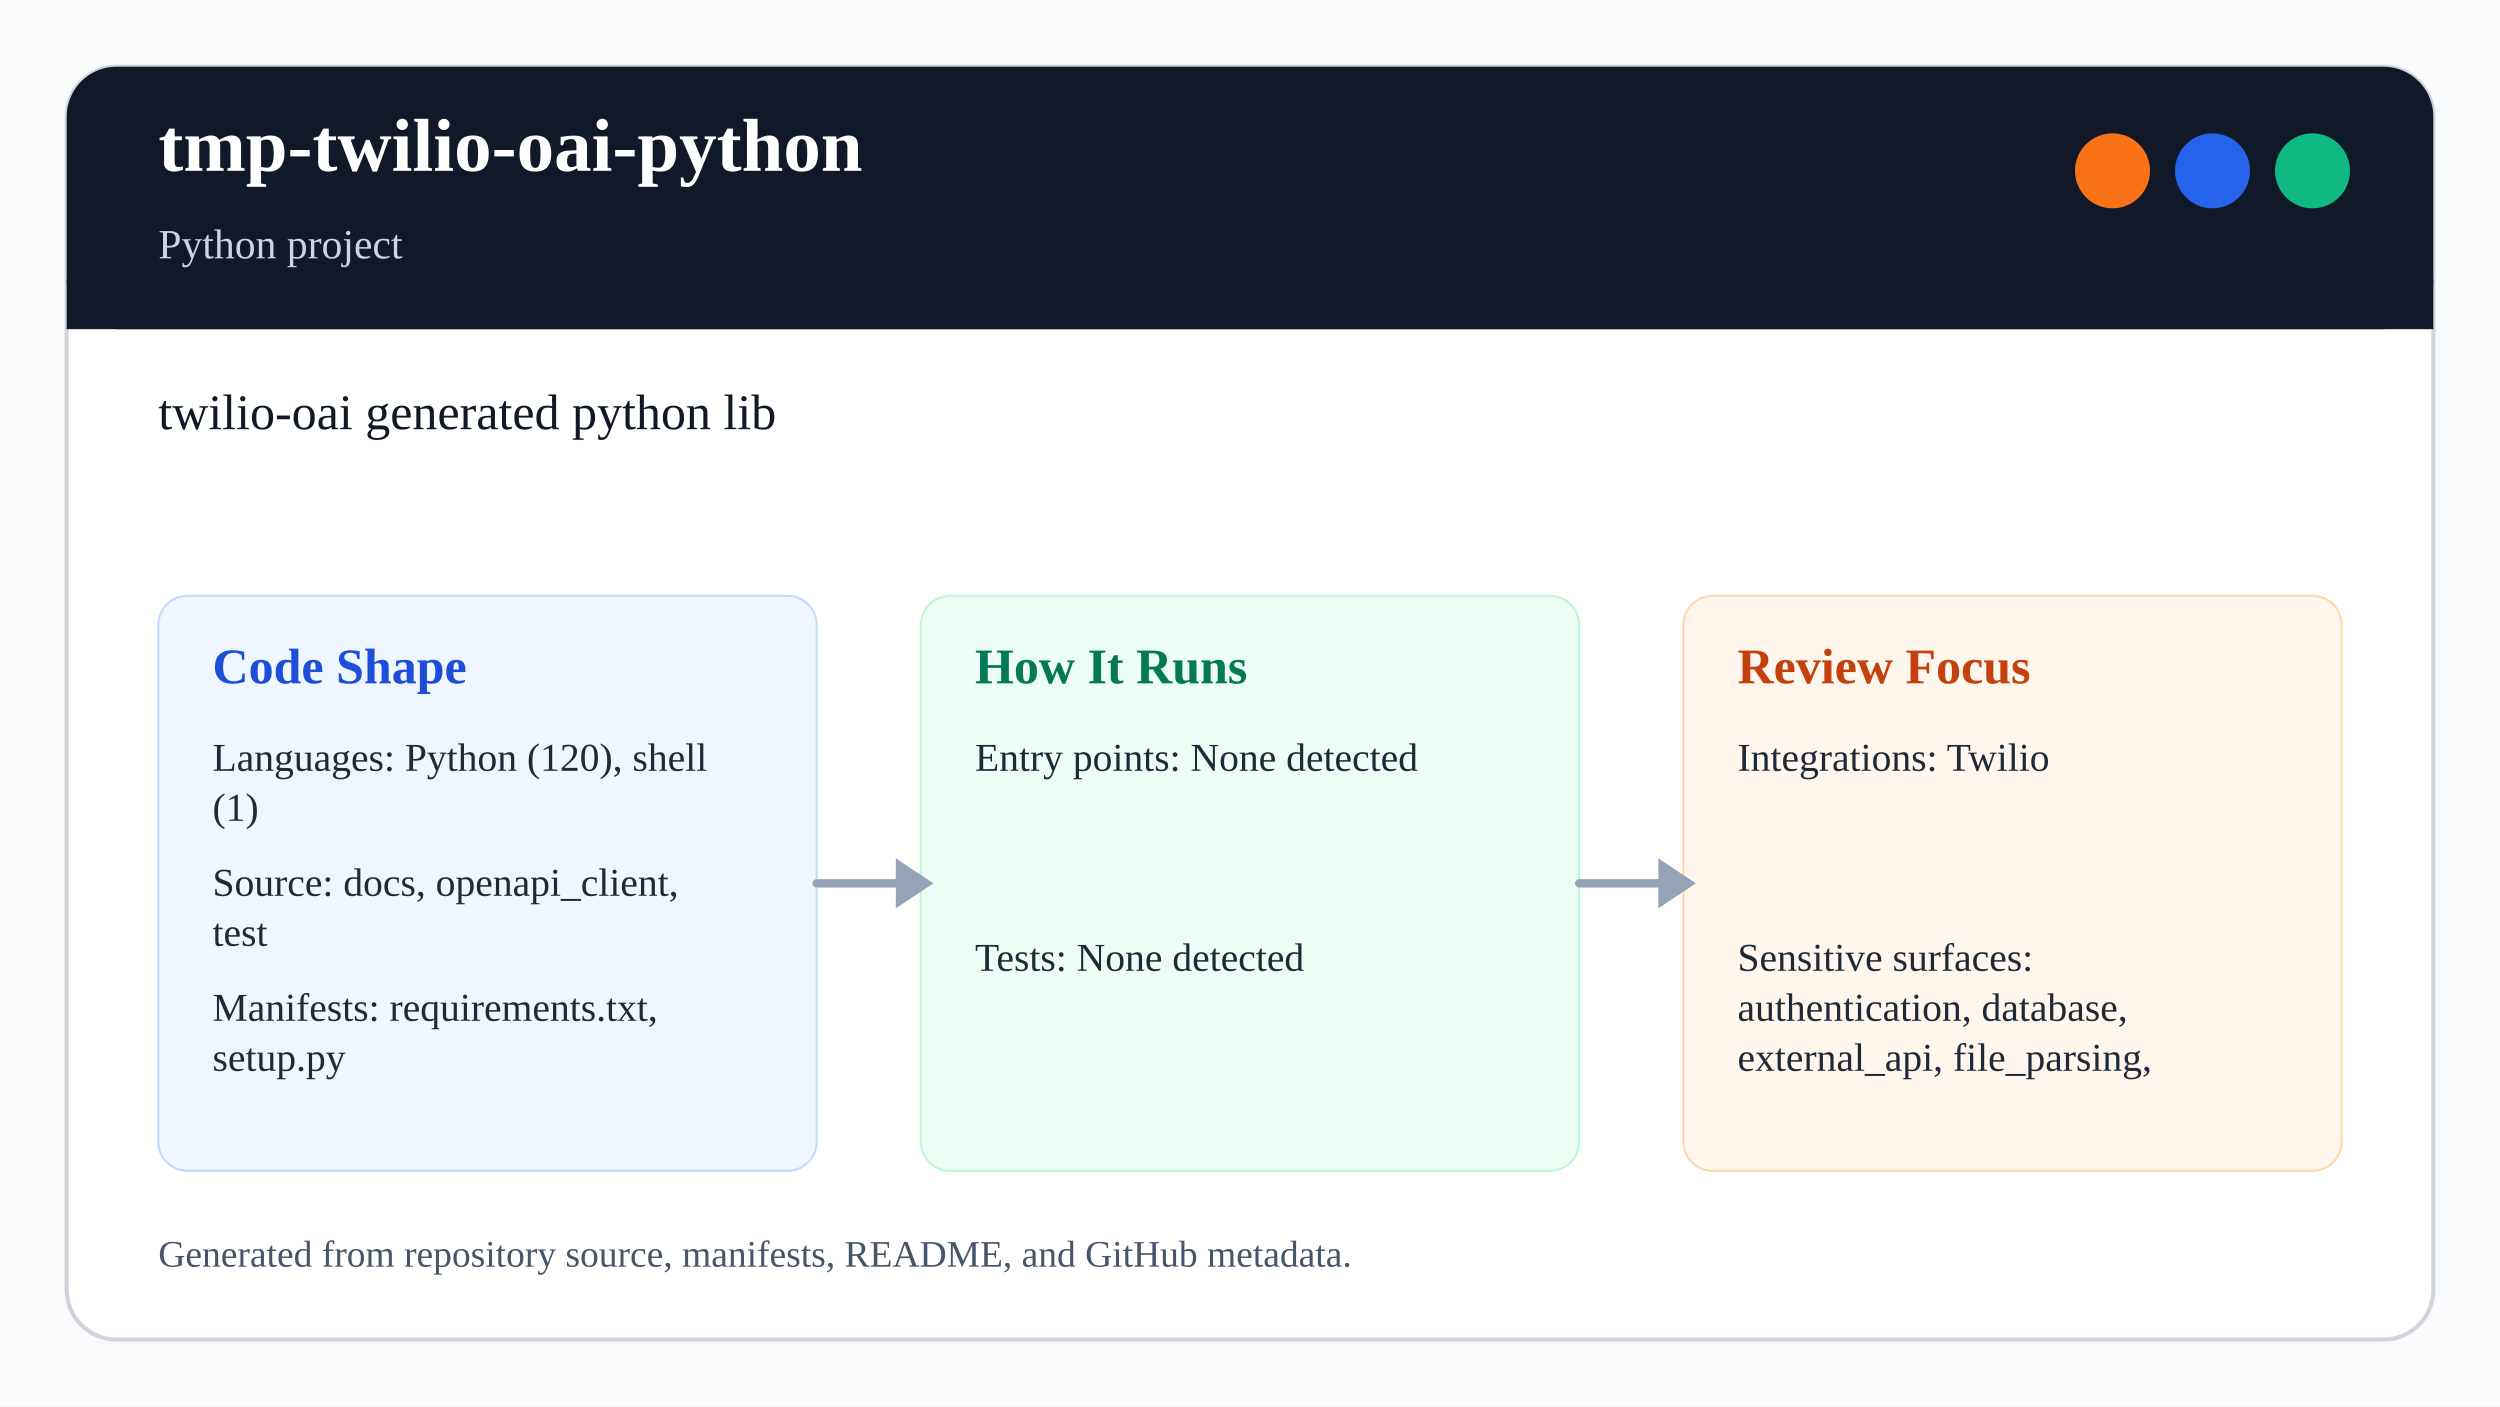
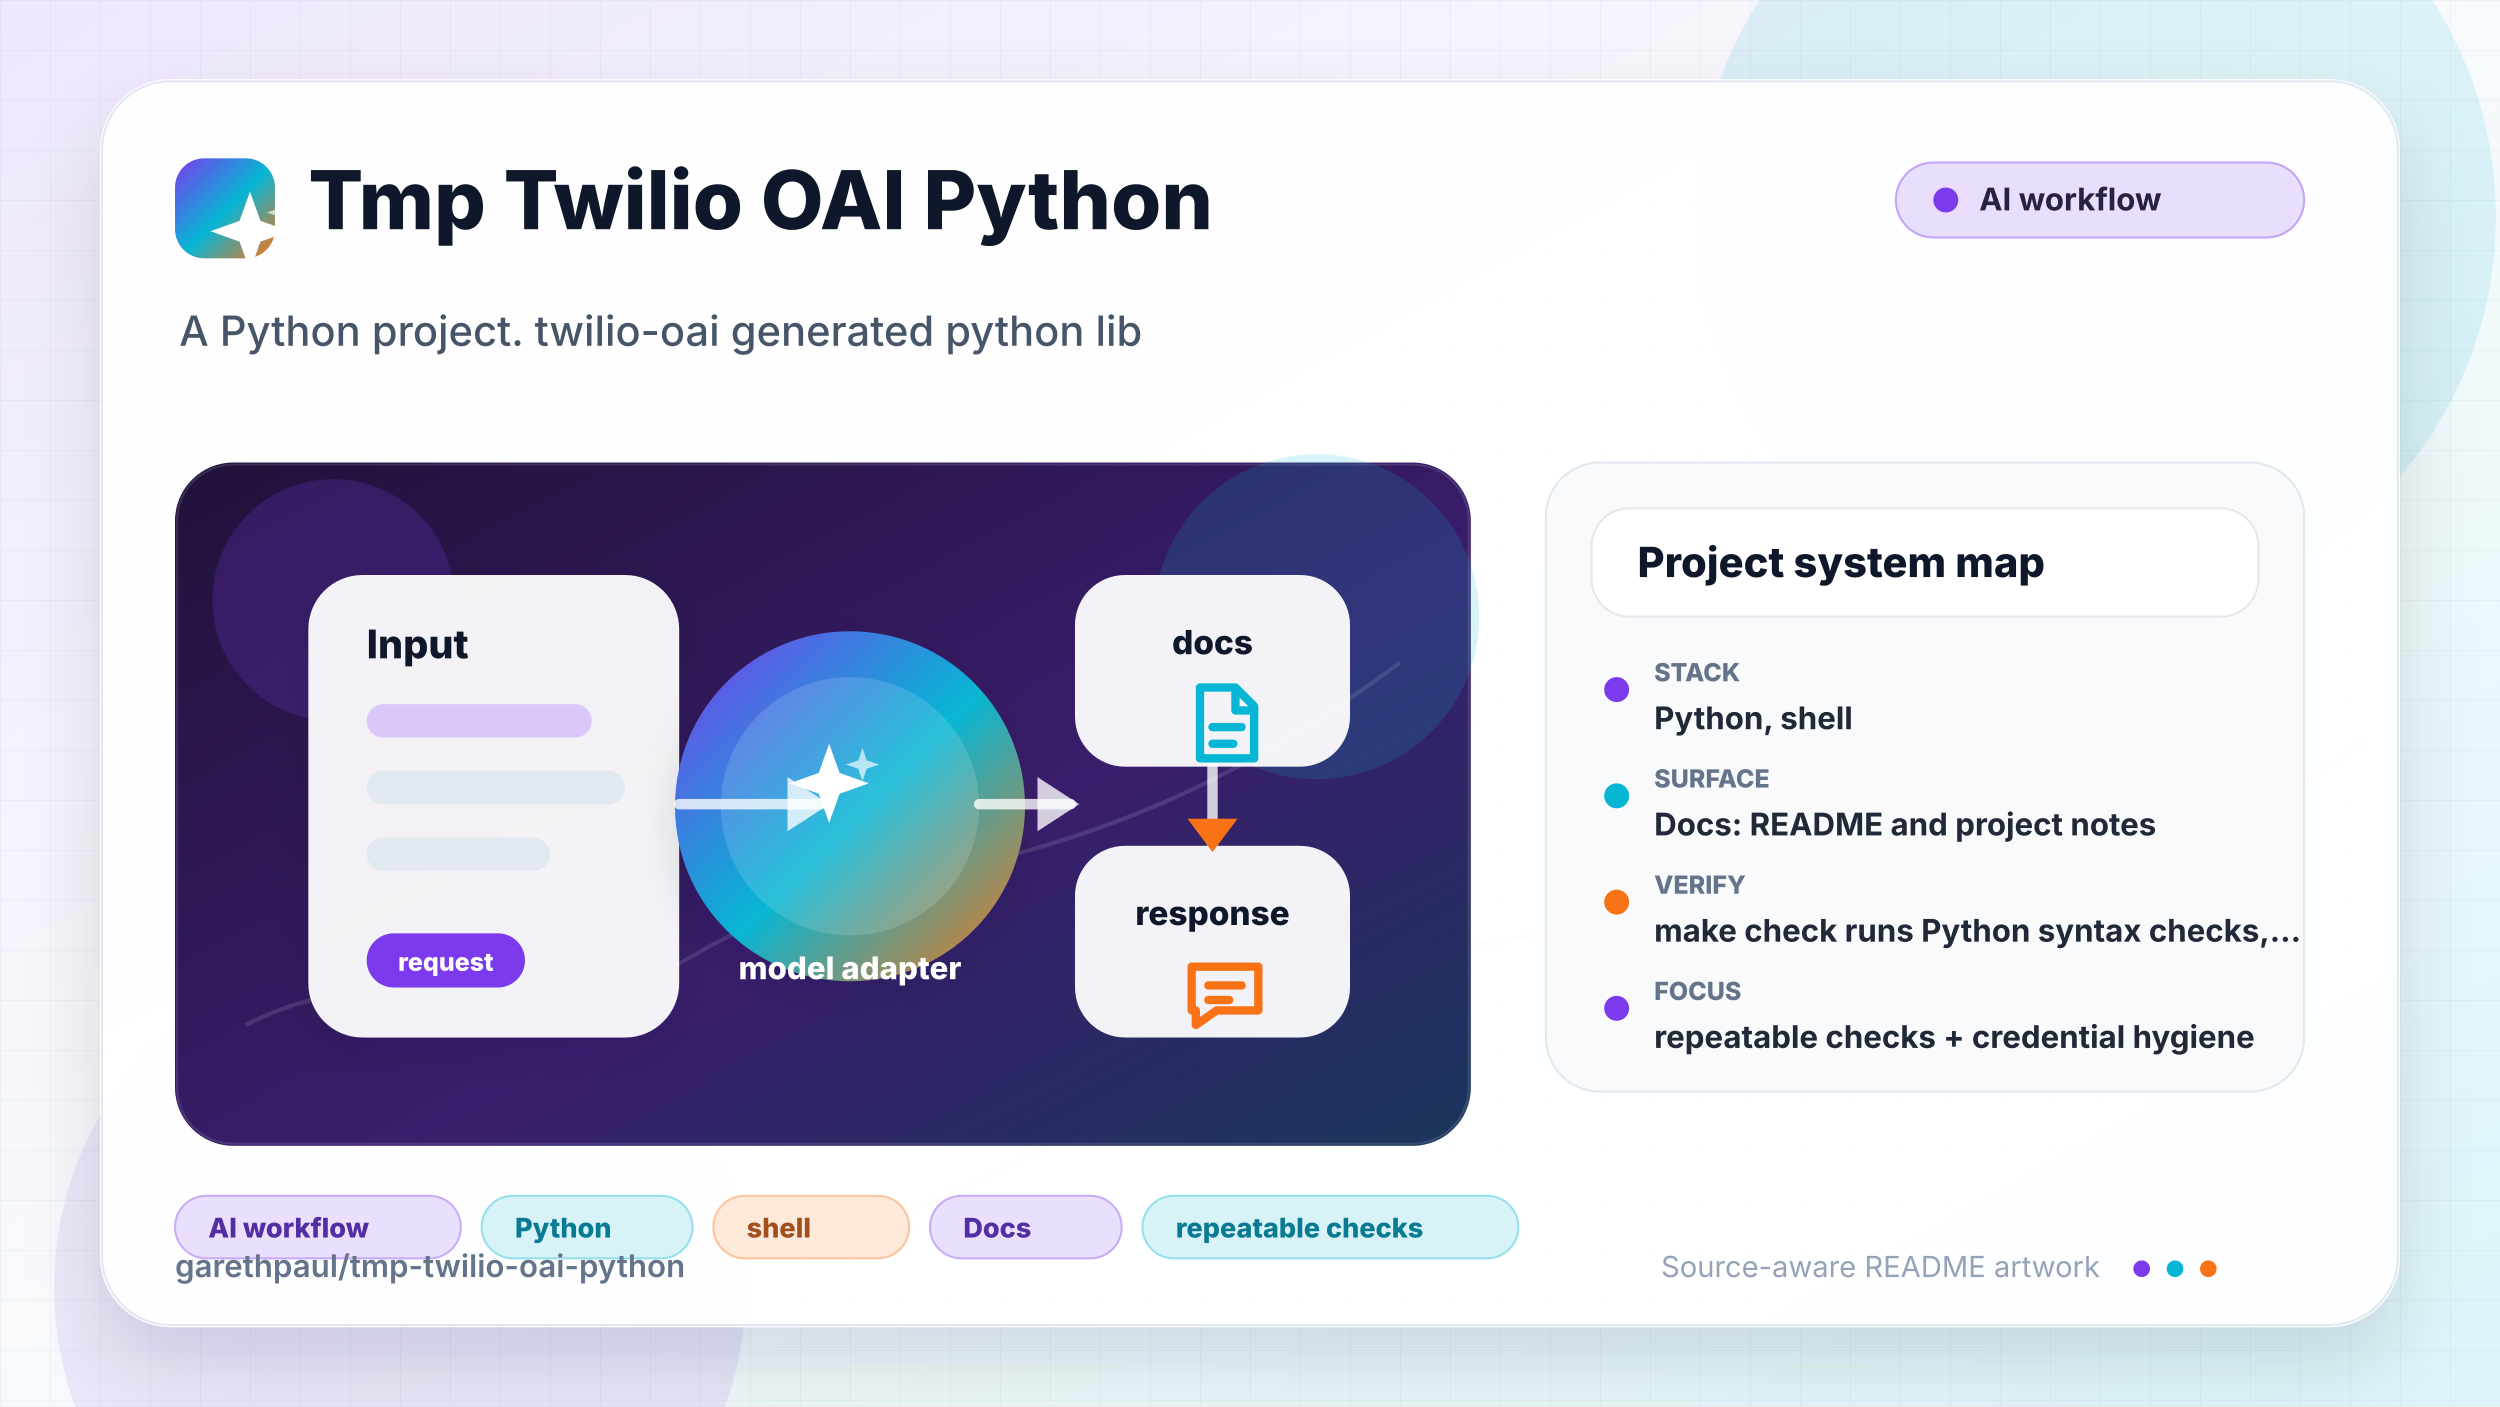
- <svg xmlns="http://www.w3.org/2000/svg" width="1200" height="675" viewBox="0 0 1200 675" role="img" aria-labelledby="title desc">
-   <rect width="1200" height="675" fill="#f8fafc" />
-   <rect x="32" y="32" width="1136" height="611" rx="24" fill="#ffffff" stroke="#d1d5db" stroke-width="2" />
-   <rect x="32" y="32" width="1136" height="126" rx="24" fill="#111827" />
-   <path d="M32 134h1136v24H32z" fill="#111827" />
-   <circle cx="1062" cy="82" r="18" fill="#2563eb" />
-   <circle cx="1110" cy="82" r="18" fill="#10b981" />
-   <circle cx="1014" cy="82" r="18" fill="#f97316" />
-   <text x="76" y="82" font-size="36" fill="#ffffff" font-weight="700">tmp-twilio-oai-python</text>
-   <text x="76" y="124" font-size="20" fill="#cbd5e1">Python project</text>
-   <text x="76" y="206" font-size="24" fill="#111827">twilio-oai generated python lib</text>
-   <rect x="76" y="286" width="316" height="276" rx="14" fill="#eff6ff" stroke="#bfdbfe" />
-   <text x="102" y="328" font-size="24" font-weight="700" fill="#1d4ed8">Code Shape</text>
-   <text x="102" y="370" font-size="19" fill="#1f2937">Languages: Python (120), shell</text>
-   <text x="102" y="394" font-size="19" fill="#1f2937">(1)</text>
-   <text x="102" y="430" font-size="19" fill="#1f2937">Source: docs, openapi_client,</text>
-   <text x="102" y="454" font-size="19" fill="#1f2937">test</text>
-   <text x="102" y="490" font-size="19" fill="#1f2937">Manifests: requirements.txt,</text>
-   <text x="102" y="514" font-size="19" fill="#1f2937">setup.py</text>
-   <rect x="442" y="286" width="316" height="276" rx="14" fill="#ecfdf5" stroke="#bbf7d0" />
-   <text x="468" y="328" font-size="24" font-weight="700" fill="#047857">How It Runs</text>
-   <text x="468" y="370" font-size="19" fill="#1f2937">Entry points: None detected</text>
-   <text x="468" y="466" font-size="19" fill="#1f2937">Tests: None detected</text>
-   <rect x="808" y="286" width="316" height="276" rx="14" fill="#fff7ed" stroke="#fed7aa" />
-   <text x="834" y="328" font-size="24" font-weight="700" fill="#c2410c">Review Focus</text>
-   <text x="834" y="370" font-size="19" fill="#1f2937">Integrations: Twilio</text>
-   <text x="834" y="466" font-size="19" fill="#1f2937">Sensitive surfaces:</text>
-   <text x="834" y="490" font-size="19" fill="#1f2937">authentication, database,</text>
-   <text x="834" y="514" font-size="19" fill="#1f2937">external_api, file_parsing,</text>
-   <path d="M392 424h50" stroke="#94a3b8" stroke-width="4" stroke-linecap="round" />
-   <path d="M430 412l18 12-18 12z" fill="#94a3b8" />
-   <path d="M758 424h50" stroke="#94a3b8" stroke-width="4" stroke-linecap="round" />
-   <path d="M796 412l18 12-18 12z" fill="#94a3b8" />
-   <text x="76" y="608" font-size="18" fill="#475569">Generated from repository source, manifests, README, and GitHub metadata.</text>
+ <svg xmlns="http://www.w3.org/2000/svg" width="1200" height="675" viewBox="0 0 1200 675" role="img" aria-labelledby="p1936z4q-title p1936z4q-desc">
+   <defs>
+     <linearGradient id="p1936z4q-bg" x1="0" y1="0" x2="1" y2="1">
+       <stop offset="0%" stop-color="#efe7fd" />
+       <stop offset="48%" stop-color="#f8fafc" />
+       <stop offset="100%" stop-color="#dcf5f9" />
+     </linearGradient>
+     <linearGradient id="p1936z4q-stage" x1="0" y1="0" x2="1" y2="1">
+       <stop offset="0%" stop-color="#20123a" />
+       <stop offset="58%" stop-color="#3a1d6c" />
+       <stop offset="100%" stop-color="#1a365c" />
+     </linearGradient>
+     <linearGradient id="p1936z4q-accent" x1="0" y1="0" x2="1" y2="1">
+       <stop offset="0%" stop-color="#7c3aed" />
+       <stop offset="52%" stop-color="#06b6d4" />
+       <stop offset="100%" stop-color="#f97316" />
+     </linearGradient>
+     <linearGradient id="p1936z4q-soft" x1="0" y1="0" x2="1" y2="1">
+       <stop offset="0%" stop-color="#e0d0fb" />
+       <stop offset="100%" stop-color="#fee0cc" />
+     </linearGradient>
+     <filter id="p1936z4q-shadow" x="-20%" y="-20%" width="140%" height="150%">
+       <feDropShadow dx="0" dy="18" stdDeviation="18" flood-color="#0f172a" flood-opacity="0.14" />
+     </filter>
+     <filter id="p1936z4q-miniShadow" x="-20%" y="-20%" width="140%" height="150%">
+       <feDropShadow dx="0" dy="8" stdDeviation="10" flood-color="#0f172a" flood-opacity="0.12" />
+     </filter>
+     <pattern id="p1936z4q-grid" width="24" height="24" patternUnits="userSpaceOnUse">
+       <path d="M24 0H0v24" fill="none" stroke="#94a3b8" stroke-opacity="0.16" stroke-width="1" />
+     </pattern>
+     <style>
+       .label { font: 700 13px ui-sans-serif, system-ui, -apple-system, BlinkMacSystemFont, "Segoe UI", sans-serif; letter-spacing: 0; text-transform: uppercase; }
+       .body { font-family: ui-sans-serif, system-ui, -apple-system, BlinkMacSystemFont, "Segoe UI", sans-serif; letter-spacing: 0; }
+     </style>
+   </defs>
+   <rect width="1200" height="675" fill="url(#p1936z4q-bg)" />
+   <rect width="1200" height="675" fill="url(#p1936z4q-grid)" opacity="0.65" />
+   <circle cx="192" cy="618" r="166" fill="#7c3aed" opacity="0.10" />
+   <circle cx="1006" cy="104" r="192" fill="#06b6d4" opacity="0.12" />
+   <path d="M66 560 C214 512 278 642 430 584 C576 528 676 408 838 462 C966 504 1034 426 1134 356" fill="none" stroke="#f97316" stroke-width="2" stroke-opacity="0.18" />
+   <rect x="48" y="38" width="1104" height="599" rx="34" fill="#ffffff" opacity="0.94" filter="url(#p1936z4q-shadow)" />
+   <rect x="49" y="39" width="1102" height="597" rx="33" fill="none" stroke="#e2e8f0" stroke-width="1" />
+   <g class="body">
+     <rect x="84" y="76" width="48" height="48" rx="14" fill="url(#p1936z4q-accent)" />
+     <path d="M22 2l5 14 14 5-14 5-5 14-5-14-14-5 14-5z" transform="translate(98 90)" fill="#ffffff" />
+     <path d="M38 4l2 6 6 2-6 2-2 6-2-6-6-2 6-2z" transform="translate(98 90)" fill="#ffffff" opacity="0.65" />
+     <text x="148" y="110" fill="#0f172a" font-size="39" font-weight="800">Tmp Twilio OAI Python</text>
+     <rect x="910" y="78" width="196" height="36" rx="18" fill="#e9defc" stroke="#c3a4f7" />
+     <circle cx="934" cy="96" r="6" fill="#7c3aed" />
+     <text x="950" y="101" fill="#272243" font-size="15" font-weight="700">AI workflow</text>
+     <text x="86" y="166" fill="#475569" font-size="20" font-weight="500">A Python project. twilio-oai generated python lib</text>
+   </g>
+   <g transform="translate(84 222)">
+     <rect x="0" y="0" width="622" height="328" rx="28" fill="url(#p1936z4q-stage)" />
+     <rect x="1" y="1" width="620" height="326" rx="27" fill="none" stroke="#ffffff" stroke-opacity="0.12" />
+     <path d="M34 270 C116 228 166 286 250 236 C338 184 430 214 588 96" fill="none" stroke="#ffffff" stroke-opacity="0.12" stroke-width="2" />
+     <circle cx="76" cy="66" r="58" fill="#7c3aed" opacity="0.20" />
+     <circle cx="548" cy="74" r="78" fill="#06b6d4" opacity="0.16" />
+     <g class="body">
+       <rect x="64" y="54" width="178" height="222" rx="26" fill="#ffffff" opacity="0.94" filter="url(#p1936z4q-miniShadow)" />
+       <text x="92" y="94" fill="#0f172a" font-size="19" font-weight="800">Input</text>
+       <rect x="92" y="116" width="108" height="16" rx="8" fill="#dac8fa" />
+       <rect x="92" y="148" width="124" height="16" rx="8" fill="#e2e8f0" />
+       <rect x="92" y="180" width="88" height="16" rx="8" fill="#e2e8f0" />
+       <rect x="92" y="226" width="76" height="26" rx="13" fill="#7c3aed" />
+       <text x="130" y="244" fill="#ffffff" font-size="12" font-weight="800" text-anchor="middle">request</text>
+       <circle cx="324" cy="165" r="84" fill="url(#p1936z4q-accent)" filter="url(#p1936z4q-miniShadow)" />
+       <circle cx="324" cy="165" r="62" fill="#ffffff" opacity="0.14" />
+       <path d="M22 2l5 14 14 5-14 5-5 14-5-14-14-5 14-5z" transform="translate(292 133)" fill="#ffffff" />
+       <path d="M38 4l2 6 6 2-6 2-2 6-2-6-6-2 6-2z" transform="translate(292 133)" fill="#ffffff" opacity="0.65" />
+       <text x="324" y="248" fill="#ffffff" font-size="15" font-weight="800" text-anchor="middle">model adapter</text>
+       <rect x="432" y="54" width="132" height="92" rx="24" fill="#ffffff" opacity="0.94" />
+       <rect x="432" y="184" width="132" height="92" rx="24" fill="#ffffff" opacity="0.94" />
+       <text x="498" y="92" fill="#0f172a" font-size="16" font-weight="800" text-anchor="middle">docs</text>
+       <text x="498" y="222" fill="#0f172a" font-size="16" font-weight="800" text-anchor="middle">response</text>
+       <path d="M242 164h68 M386 164h44 M498 146v38" stroke="#ffffff" stroke-width="5" stroke-linecap="round" opacity="0.78" />
+       <path d="M294 151l20 13-20 13 M414 151l20 13-20 13" fill="#ffffff" opacity="0.78" />
+       <path d="M486 171l12 16 12-16" fill="#f97316" />
+       <path d="M10 4h17l9 9v25H10z M27 4v11h9 M16 23h14 M16 31h10" transform="translate(482 104)" stroke="#06b6d4" stroke-width="4" stroke-linecap="round" stroke-linejoin="round" fill="none" />
+       <path d="M6 10h32v21H18L8 38v-7H6z" transform="translate(482 232)" stroke="#f97316" stroke-width="4" stroke-linecap="round" stroke-linejoin="round" fill="none" />
+       <path d="M14 19h16 M14 26h10" transform="translate(482 232)" stroke="#f97316" stroke-width="4" stroke-linecap="round" stroke-linejoin="round" fill="none" />
+     </g>
+   </g>
+   <g class="body" transform="translate(742 222)">
+     <rect x="0" y="0" width="364" height="302" rx="26" fill="#f8fafc" stroke="#e2e8f0" />
+     <rect x="22" y="22" width="320" height="52" rx="18" fill="#ffffff" stroke="#e5e7eb" />
+     <text x="44" y="55" fill="#0f172a" font-size="20" font-weight="800">Project system map</text>
+     <g transform="translate(24 94)">
+       <circle cx="10" cy="15" r="6" fill="#7c3aed" />
+       <text x="28" y="11" fill="#64748b" font-size="12" font-weight="800">STACK</text>
+       <text x="28" y="34" fill="#1f2937" font-size="15" font-weight="650">Python, shell</text>
+     </g>
+     <g transform="translate(24 145)">
+       <circle cx="10" cy="15" r="6" fill="#06b6d4" />
+       <text x="28" y="11" fill="#64748b" font-size="12" font-weight="800">SURFACE</text>
+       <text x="28" y="34" fill="#1f2937" font-size="15" font-weight="650">Docs: README and project notes</text>
+     </g>
+     <g transform="translate(24 196)">
+       <circle cx="10" cy="15" r="6" fill="#f97316" />
+       <text x="28" y="11" fill="#64748b" font-size="12" font-weight="800">VERIFY</text>
+       <text x="28" y="34" fill="#1f2937" font-size="15" font-weight="650">make check runs Python syntax checks,...</text>
+     </g>
+     <g transform="translate(24 247)">
+       <circle cx="10" cy="15" r="6" fill="#7c3aed" />
+       <text x="28" y="11" fill="#64748b" font-size="12" font-weight="800">FOCUS</text>
+       <text x="28" y="34" fill="#1f2937" font-size="15" font-weight="650">repeatable checks + credential hygiene</text>
+     </g>
+   </g>
+   <g class="body">
+     <rect x="84" y="574" width="137.2" height="30" rx="15" fill="#eadffc" stroke="#c8acf7" />
+     <text x="100" y="594" fill="#532da3" font-size="13" font-weight="800">AI workflow</text>
+     <rect x="231.2" y="574" width="101.2" height="30" rx="15" fill="#d7f3f8" stroke="#96e0ed" />
+     <text x="247.2" y="594" fill="#097a93" font-size="13" font-weight="800">Python</text>
+     <rect x="342.4" y="574" width="94" height="30" rx="15" fill="#fee9da" stroke="#fcc49d" />
+     <text x="358.4" y="594" fill="#a0501e" font-size="13" font-weight="800">shell</text>
+     <rect x="446.4" y="574" width="92" height="30" rx="15" fill="#eadffc" stroke="#c8acf7" />
+     <text x="462.4" y="594" fill="#532da3" font-size="13" font-weight="800">Docs</text>
+     <rect x="548.4" y="574" width="180.4" height="30" rx="15" fill="#d7f3f8" stroke="#96e0ed" />
+     <text x="564.4" y="594" fill="#097a93" font-size="13" font-weight="800">repeatable checks</text>
+   </g>
+   <g class="body">
+     <text x="84" y="613" fill="#64748b" font-size="15" font-weight="600">garethpaul/tmp-twilio-oai-python</text>
+     <text x="1008" y="613" fill="#94a3b8" font-size="14" text-anchor="end">Source-aware README artwork</text>
+     <circle cx="1028" cy="609" r="4" fill="#7c3aed" />
+     <circle cx="1044" cy="609" r="4" fill="#06b6d4" />
+     <circle cx="1060" cy="609" r="4" fill="#f97316" />
+   </g>
</svg>
